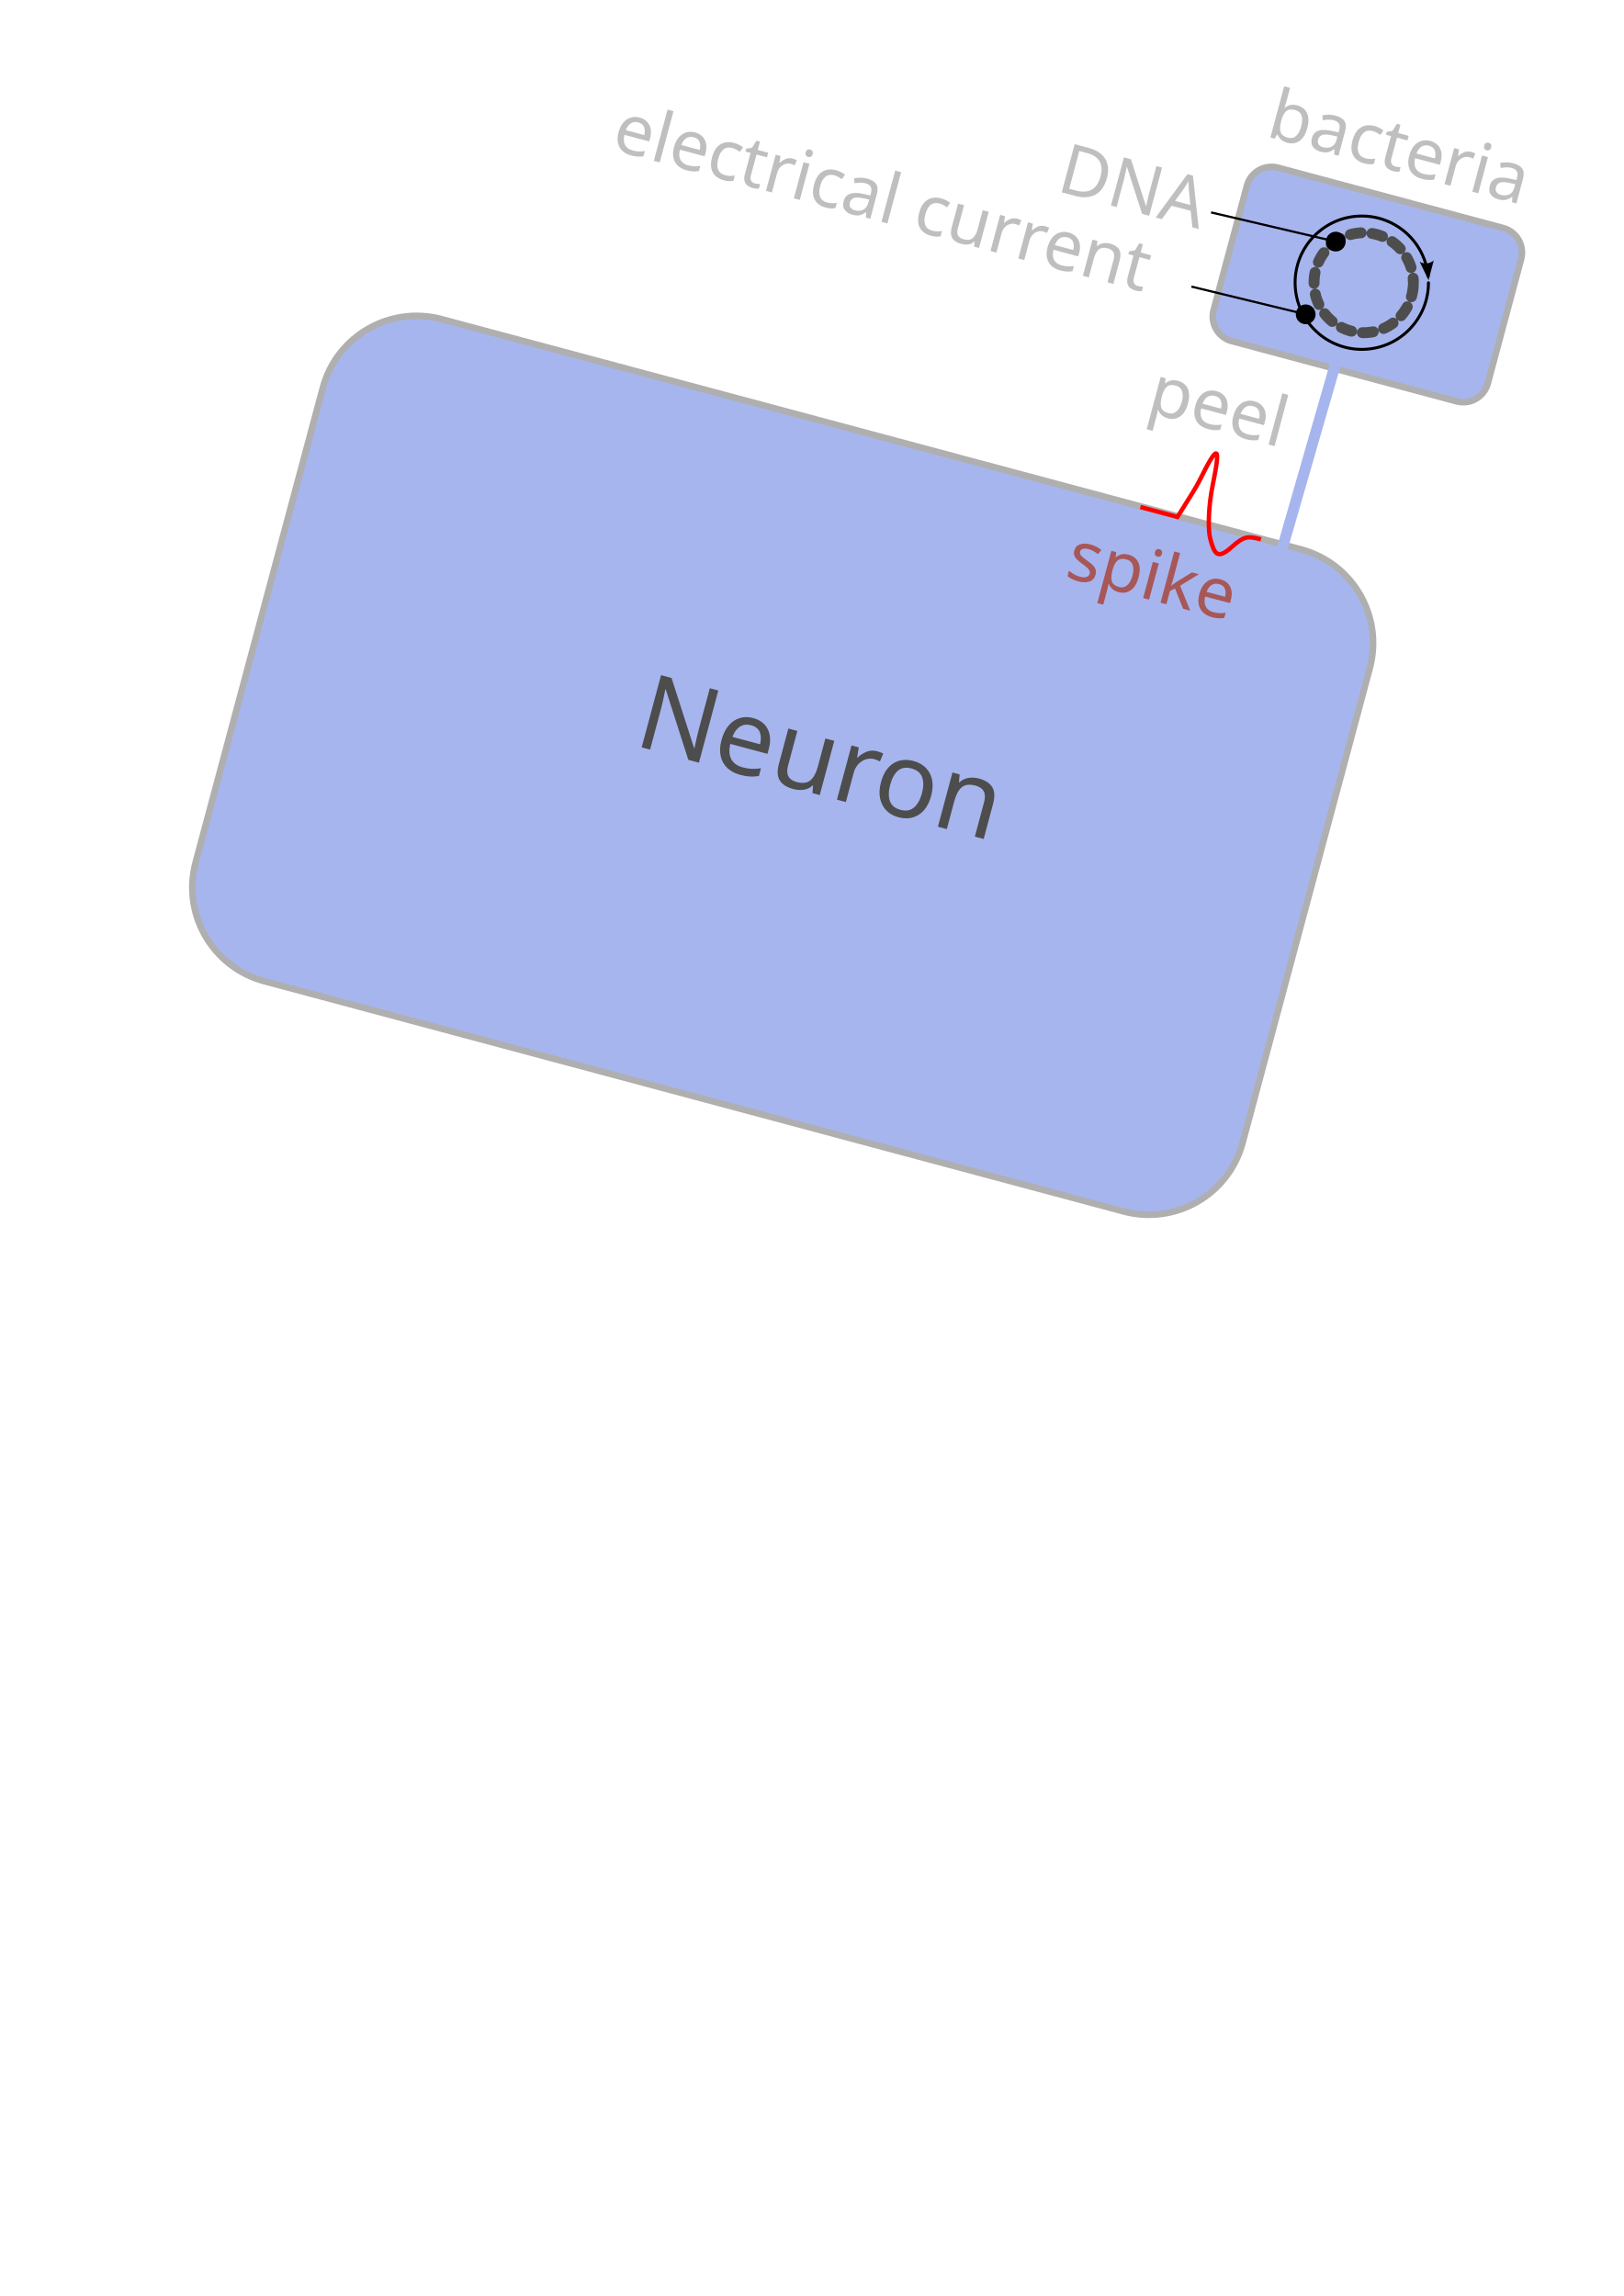
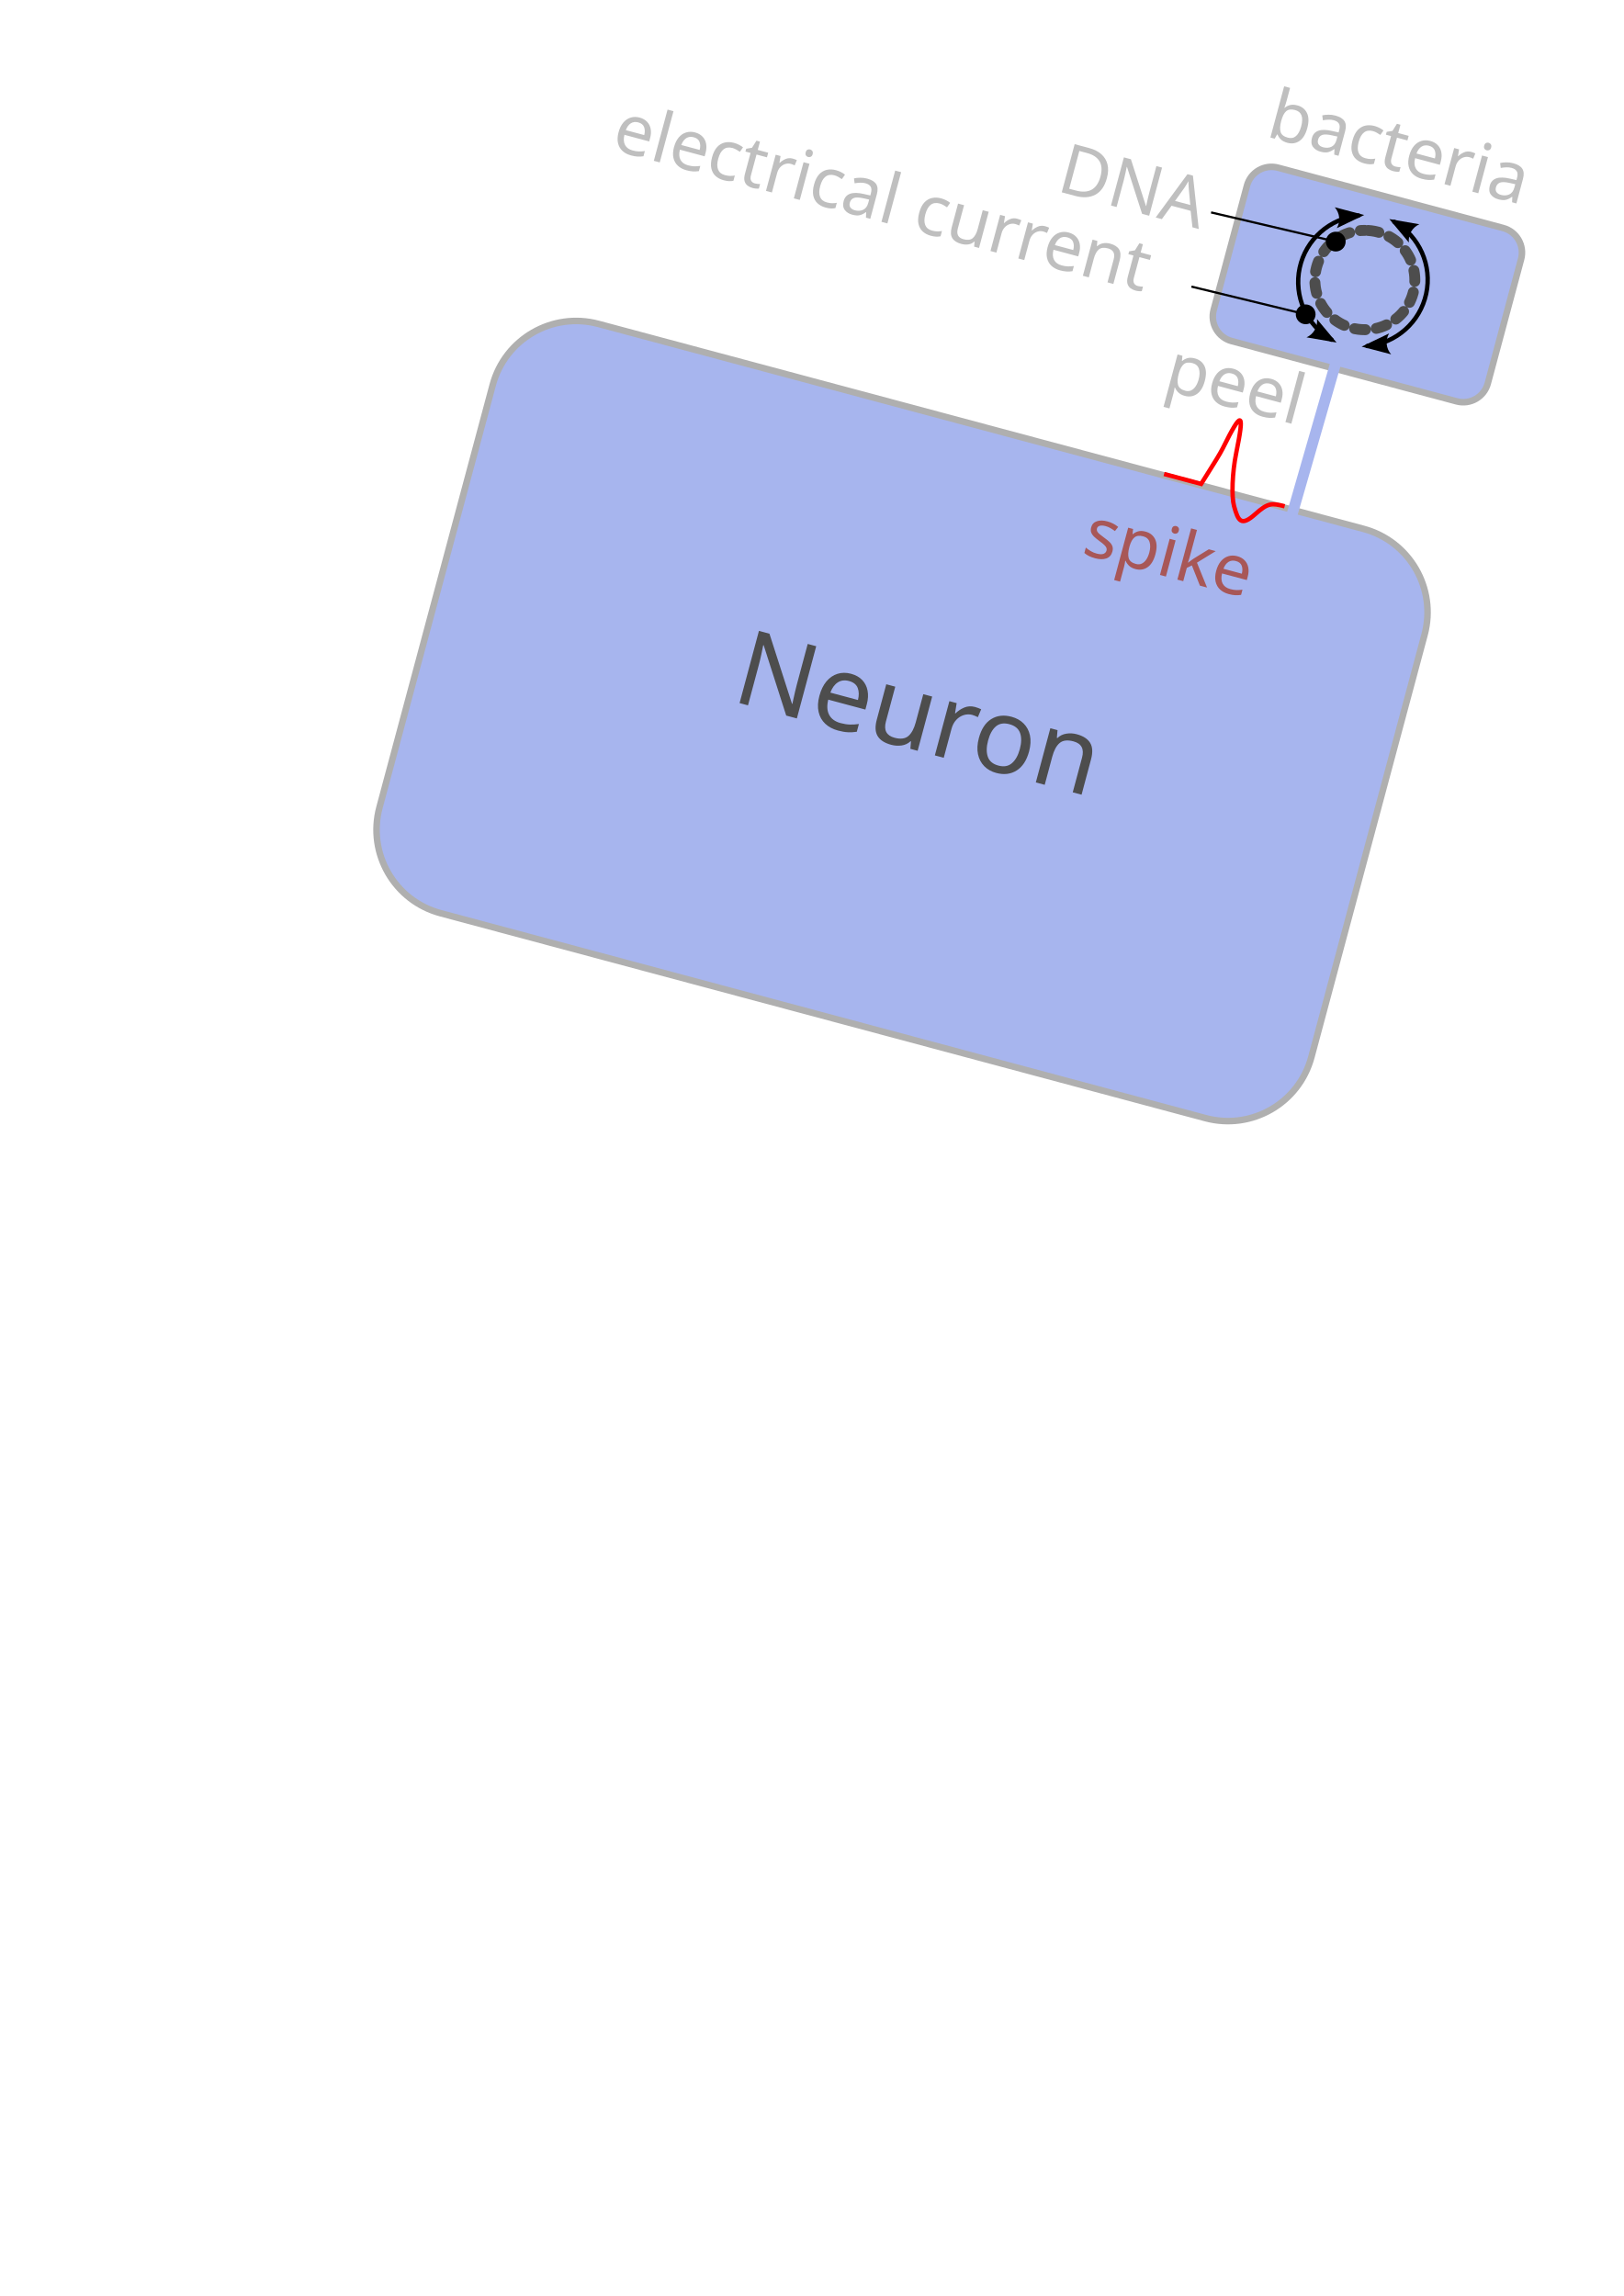
<svg xmlns="http://www.w3.org/2000/svg" width="744.094" height="1052.362" id="svg2" version="1.1">
  <defs id="defs4">
+     <marker orient="auto" refY="0.0" refX="0.0" id="Arrow2Mstart" style="overflow:visible">
+       <path id="path4157" style="fill-rule:evenodd;stroke-width:0.625;stroke-linejoin:round" d="M 8.719,4.034 L -2.207,0.016 L 8.719,-4.002 C 6.973,-1.63 6.983,1.616 8.719,4.034 z " transform="scale(0.6) translate(0,0)" />
+     </marker>
    <marker orient="auto" refY="0.0" refX="0.0" id="DotM" style="overflow:visible">
      <path id="path3847" d="M -2.5,-1.0 C -2.5,1.76 -4.74,4.0 -7.5,4.0 C -10.26,4.0 -12.5,1.76 -12.5,-1.0 C -12.5,-3.76 -10.26,-6.0 -7.5,-6.0 C -4.74,-6.0 -2.5,-3.76 -2.5,-1.0 z " style="fill-rule:evenodd;stroke:#000000;stroke-width:1.0pt" transform="scale(0.4) translate(7.4, 1)" />
    </marker>
    <marker orient="auto" refY="0.0" refX="0.0" id="Arrow2Mend" style="overflow:visible;">
      <path id="path3810" style="fill-rule:evenodd;stroke-width:0.625;stroke-linejoin:round;" d="M 8.719,4.034 L -2.207,0.016 L 8.719,-4.002 C 6.973,-1.63 6.983,1.616 8.719,4.034 z " transform="scale(0.6) rotate(180) translate(0,0)" />
    </marker>
    <marker orient="auto" refY="0.0" refX="0.0" id="Arrow2Send" style="overflow:visible;">
      <path id="path3816" style="fill-rule:evenodd;stroke-width:0.625;stroke-linejoin:round;" d="M 8.719,4.034 L -2.207,0.016 L 8.719,-4.002 C 6.973,-1.63 6.983,1.616 8.719,4.034 z " transform="scale(0.3) rotate(180) translate(-2.3,0)" />
    </marker>
    <marker orient="auto" refY="0.0" refX="0.0" id="Arrow1Lend" style="overflow:visible;">
      <path id="path3786" d="M 0.0,0.0 L 5.0,-5.0 L -12.5,0.0 L 5.0,5.0 L 0.0,0.0 z " style="fill-rule:evenodd;stroke:#000000;stroke-width:1.0pt;" transform="scale(0.8) rotate(180) translate(12.5,0)" />
    </marker>
    <marker orient="auto" refY="0.0" refX="0.0" id="Arrow1Mstart" style="overflow:visible">
      <path id="path3789" d="M 0.0,0.0 L 5.0,-5.0 L -12.5,0.0 L 5.0,5.0 L 0.0,0.0 z " style="fill-rule:evenodd;stroke:#000000;stroke-width:1.0pt" transform="scale(0.4) translate(10,0)" />
    </marker>
    <marker orient="auto" refY="0.0" refX="0.0" id="Arrow1Lstart" style="overflow:visible">
      <path id="path3783" d="M 0.0,0.0 L 5.0,-5.0 L -12.5,0.0 L 5.0,5.0 L 0.0,0.0 z " style="fill-rule:evenodd;stroke:#000000;stroke-width:1.0pt" transform="scale(0.8) translate(12.5,0)" />
    </marker>
    <marker orient="auto" refY="0.0" refX="0.0" id="DotS" style="overflow:visible">
      <path id="path3850" d="M -2.5,-1.0 C -2.5,1.76 -4.74,4.0 -7.5,4.0 C -10.26,4.0 -12.5,1.76 -12.5,-1.0 C -12.5,-3.76 -10.26,-6.0 -7.5,-6.0 C -4.74,-6.0 -2.5,-3.76 -2.5,-1.0 z " style="fill-rule:evenodd;stroke:#000000;stroke-width:1.0pt" transform="scale(0.2) translate(7.4, 1)" />
    </marker>
    <marker orient="auto" refY="0.0" refX="0.0" id="DotL" style="overflow:visible">
      <path id="path3844" d="M -2.5,-1.0 C -2.5,1.76 -4.74,4.0 -7.5,4.0 C -10.26,4.0 -12.5,1.76 -12.5,-1.0 C -12.5,-3.76 -10.26,-6.0 -7.5,-6.0 C -4.74,-6.0 -2.5,-3.76 -2.5,-1.0 z " style="fill-rule:evenodd;stroke:#000000;stroke-width:1.0pt" transform="scale(0.8) translate(7.4, 1)" />
    </marker>
  </defs>
  <g id="layer4" style="display:none">
    <rect style="fill:#5d5d5d;fill-opacity:1;stroke:none" id="rect3031" width="745.661" height="623.203" x="-3.7528721e-06" y="-3.688" ry="0" />
  </g>
  <g id="layer1">
-     <rect style="fill:#a7b5ee;fill-opacity:1;stroke:#afafaf;stroke-width:3;stroke-linecap:round;stroke-linejoin:miter;stroke-miterlimit:4;stroke-opacity:1;stroke-dasharray:none;stroke-dashoffset:0" id="rect2985" width="496.707" height="314.142" x="188.905" y="88.916" ry="44.48" transform="matrix(0.9659258,0.258819,-0.258819,0.9659258,0,0)" />
+     <rect style="fill:#a7b5ee;fill-opacity:1;stroke:#afafaf;stroke-width:3;stroke-linecap:round;stroke-linejoin:miter;stroke-miterlimit:4;stroke-opacity:1;stroke-dasharray:none;stroke-dashoffset:0" id="rect2985" width="442.125" height="279.622" x="263.764" y="72.421" ry="39.592" transform="matrix(0.9659258,0.258819,-0.258819,0.9659258,0,0)" />
  </g>
  <g id="layer2">
    <rect transform="matrix(0.9659258,0.258819,-0.258819,0.9659258,0,0)" ry="11.647" y="-77.341" x="573.999" height="82.259" width="130.064" id="rect3755" style="fill:#a7b5ee;fill-opacity:1;stroke:#afafaf;stroke-width:3;stroke-linecap:round;stroke-linejoin:miter;stroke-miterlimit:4;stroke-opacity:1;stroke-dasharray:none;stroke-dashoffset:0" />
-     <path style="fill:none;stroke:#4d4d4d;stroke-width:5;stroke-linecap:round;stroke-linejoin:miter;stroke-miterlimit:4;stroke-opacity:1;stroke-dasharray:5, 5;stroke-dashoffset:18.5;marker-mid:none" id="path3777" d="m 544.506,158.644 a 22.757,22.757 0 1 1 -45.513,0 22.757,22.757 0 1 1 45.513,0 z" transform="translate(103.1933,-29.06203)" />
-     <path transform="matrix(1.342777,0,0,1.342777,-76.52583,-83.44148)" d="m 544.506,158.644 a 22.757,22.757 0 1 1 -0.104,-2.178" id="path4593" style="fill:none;stroke:#000000;stroke-width:1;stroke-linecap:round;stroke-linejoin:miter;stroke-miterlimit:4;stroke-opacity:1;stroke-dasharray:none;stroke-dashoffset:18.5;marker-mid:none;marker-end:url(#Arrow2Mend)" />
-     <text xml:space="preserve" style="font-size:40px;font-style:normal;font-weight:normal;line-height:125%;letter-spacing:0px;word-spacing:0px;fill:#000000;fill-opacity:1;stroke:none;font-family:Sans" x="368.048" y="254.766" id="text6132" transform="matrix(0.9659258,0.258819,-0.258819,0.9659258,0,0)">
-       <tspan id="tspan6134" x="368.048" y="254.766" style="font-size:48px;fill:#4d4d4d;fill-opacity:1">Neuron</tspan>
+     <path style="fill:none;stroke:#4d4d4d;stroke-width:5;stroke-linecap:round;stroke-linejoin:miter;stroke-miterlimit:4;stroke-opacity:1;stroke-dasharray:5, 5;stroke-dashoffset:18.5;marker-mid:none" id="path3777" d="m 544.506,158.644 a 22.757,22.757 0 1 1 -45.513,0 22.757,22.757 0 1 1 45.513,0 z" transform="matrix(0,-1,1,0,466.8261,650.102)" />
+     <path transform="matrix(0,-1.342777,1.342777,0,412.4467,829.8211)" d="m 502.042,147.266 a 22.757,22.757 0 0 1 42.36,9.2" id="path4593" style="fill:none;stroke:#000000;stroke-width:1.489;stroke-linecap:round;stroke-linejoin:miter;stroke-miterlimit:4;stroke-opacity:1;stroke-dasharray:none;stroke-dashoffset:18.5;marker-start:url(#Arrow2Mstart);marker-mid:none;marker-end:url(#Arrow2Mend)" />
+     <text xml:space="preserve" style="font-size:40px;font-style:normal;font-weight:normal;line-height:125%;letter-spacing:0px;word-spacing:0px;fill:#000000;fill-opacity:1;stroke:none;font-family:Sans" x="406.132" y="223.553" id="text6132" transform="matrix(0.9659258,0.258819,-0.258819,0.9659258,0,0)">
+       <tspan id="tspan6134" x="406.132" y="223.553" style="font-size:48px;fill:#4d4d4d;fill-opacity:1">Neuron</tspan>
    </text>
    <text transform="matrix(0.9659258,0.258819,-0.258819,0.9659258,0,0)" id="text6136" y="-89.785" x="575.955" style="font-size:40px;font-style:normal;font-weight:normal;line-height:125%;letter-spacing:0px;word-spacing:0px;fill:#bfbfbf;fill-opacity:1;stroke:none;font-family:Sans" xml:space="preserve">
      <tspan style="font-size:32px;fill:#bfbfbf;fill-opacity:1" y="-89.785" x="575.955" id="tspan6138">bacteria</tspan>
    </text>
-     <text xml:space="preserve" style="font-size:40px;font-style:normal;font-weight:normal;line-height:125%;letter-spacing:0px;word-spacing:0px;fill:#bfbfbf;fill-opacity:1;stroke:none;font-family:Sans" x="555.792" y="46.355" id="text6140" transform="matrix(0.9659258,0.258819,-0.258819,0.9659258,0,0)">
-       <tspan id="tspan6142" x="555.792" y="46.355" style="font-size:32px;fill:#bfbfbf;fill-opacity:1">peel</tspan>
+     <text xml:space="preserve" style="font-size:40px;font-style:normal;font-weight:normal;line-height:125%;letter-spacing:0px;word-spacing:0px;fill:#bfbfbf;fill-opacity:1;stroke:none;font-family:Sans" x="560.583" y="34.421" id="text6140" transform="matrix(0.9659258,0.258819,-0.258819,0.9659258,0,0)">
+       <tspan id="tspan6142" x="560.583" y="34.421" style="font-size:32px;fill:#bfbfbf;fill-opacity:1">peel</tspan>
    </text>
    <a id="a6148" transform="translate(8,-8)" style="fill:#bfbfbf;fill-opacity:1">
      <text xml:space="preserve" style="font-size:40px;font-style:normal;font-weight:normal;line-height:125%;letter-spacing:0px;word-spacing:0px;fill:#bfbfbf;fill-opacity:1;stroke:none;font-family:Sans" x="282.074" y="3.454" id="text6144" transform="matrix(0.9659258,0.258819,-0.258819,0.9659258,0,0)">
        <tspan id="tspan6146" x="282.074" y="3.454" style="font-size:32px;fill:#bfbfbf;fill-opacity:1">electrical current</tspan>
      </text>
    </a>
    <a id="a6152" transform="translate(25,-40)" style="fill:#bfbfbf;fill-opacity:1">
      <text transform="matrix(0.9659258,0.258819,-0.258819,0.9659258,0,0)" id="text6154" y="4.317" x="475.902" style="font-size:40px;font-style:normal;font-weight:normal;line-height:125%;letter-spacing:0px;word-spacing:0px;fill:#bfbfbf;fill-opacity:1;stroke:none;font-family:Sans" xml:space="preserve">
        <tspan style="font-size:32px;fill:#bfbfbf;fill-opacity:1" y="4.317" x="475.902" id="tspan6156">DNA</tspan>
      </text>
    </a>
    <path style="fill:#a7b5ee;fill-opacity:1;stroke:#a7b5ee;stroke-width:5;stroke-linecap:butt;stroke-linejoin:miter;stroke-miterlimit:4;stroke-opacity:1;stroke-dasharray:none" d="m 581,274.362 32,-111" id="path6158" />
    <path style="fill:none;stroke:#000000;stroke-width:1px;stroke-linecap:butt;stroke-linejoin:miter;stroke-opacity:1;marker-end:url(#DotL)" d="m 555,97.362 57.213,13.394" id="path6162" />
    <path style="fill:none;stroke:#000000;stroke-width:1px;stroke-linecap:butt;stroke-linejoin:miter;stroke-opacity:1;marker-end:url(#DotL)" d="m 546,131.362 52.435,12.728" id="path6164" />
-     <text transform="matrix(0.9659258,0.258819,-0.258819,0.9659258,0,0)" id="text3963" y="129.175" x="539.233" style="font-size:40px;font-style:normal;font-weight:normal;line-height:125%;letter-spacing:0px;word-spacing:0px;fill:#a85757;fill-opacity:1;stroke:none;font-family:Sans" xml:space="preserve">
-       <tspan style="font-size:32px;fill:#a85757;fill-opacity:1;stroke:none" y="129.175" x="539.233" id="tspan3965">spike</tspan>
+     <text transform="matrix(0.9659258,0.258819,-0.258819,0.9659258,0,0)" id="text3963" y="116.963" x="543.949" style="font-size:40px;font-style:normal;font-weight:normal;line-height:125%;letter-spacing:0px;word-spacing:0px;fill:#a85757;fill-opacity:1;stroke:none;font-family:Sans" xml:space="preserve">
+       <tspan style="font-size:32px;fill:#a85757;fill-opacity:1;stroke:none" y="116.963" x="543.949" id="tspan3965">spike</tspan>
    </text>
+     <path style="fill:none;stroke:#000000;stroke-width:1.489;stroke-linecap:round;stroke-linejoin:miter;stroke-miterlimit:4;stroke-opacity:1;stroke-dasharray:none;stroke-dashoffset:18.5;marker-start:url(#Arrow2Mstart);marker-mid:none;marker-end:url(#Arrow2Mend)" id="path4589" d="m 502.042,147.266 a 22.757,22.757 0 0 1 42.36,9.2" transform="matrix(0,1.342777,-1.342777,0,836.7368,-572.414)" />
  </g>
  <g id="layer3">
-     <path id="path2231" d="m 522.607,232.396 16.978,4.549 c 0.82,-1.314 1.692,-2.701 2.57,-4.096 3.036,-4.826 6.137,-9.761 7.336,-12.19 8.984,-18.197 10.01,-16.691 6.175,2.101 -1.852,9.072 -2.212,19.93 -1.002,24.345 1.895,6.912 3.266,9.461 9.7,3.707 5.889,-5.267 7.501,-5.131 13.495,-3.611" style="font-size:16px;fill:none;stroke:#ff0000;stroke-width:2;stroke-linecap:butt;stroke-linejoin:miter;stroke-miterlimit:4;stroke-opacity:1;stroke-dasharray:none;font-family:Verdana" />
+     <path id="path2231" d="m 533.466,217.249 16.978,4.549 c 0.82,-1.314 1.692,-2.701 2.57,-4.096 3.036,-4.826 6.137,-9.761 7.336,-12.19 8.984,-18.197 10.01,-16.691 6.175,2.101 -1.852,9.072 -2.212,19.93 -1.002,24.345 1.895,6.912 3.266,9.461 9.7,3.707 5.889,-5.267 7.501,-5.131 13.495,-3.611" style="font-size:16px;fill:none;stroke:#ff0000;stroke-width:2;stroke-linecap:butt;stroke-linejoin:miter;stroke-miterlimit:4;stroke-opacity:1;stroke-dasharray:none;font-family:Verdana" />
  </g>
</svg>
